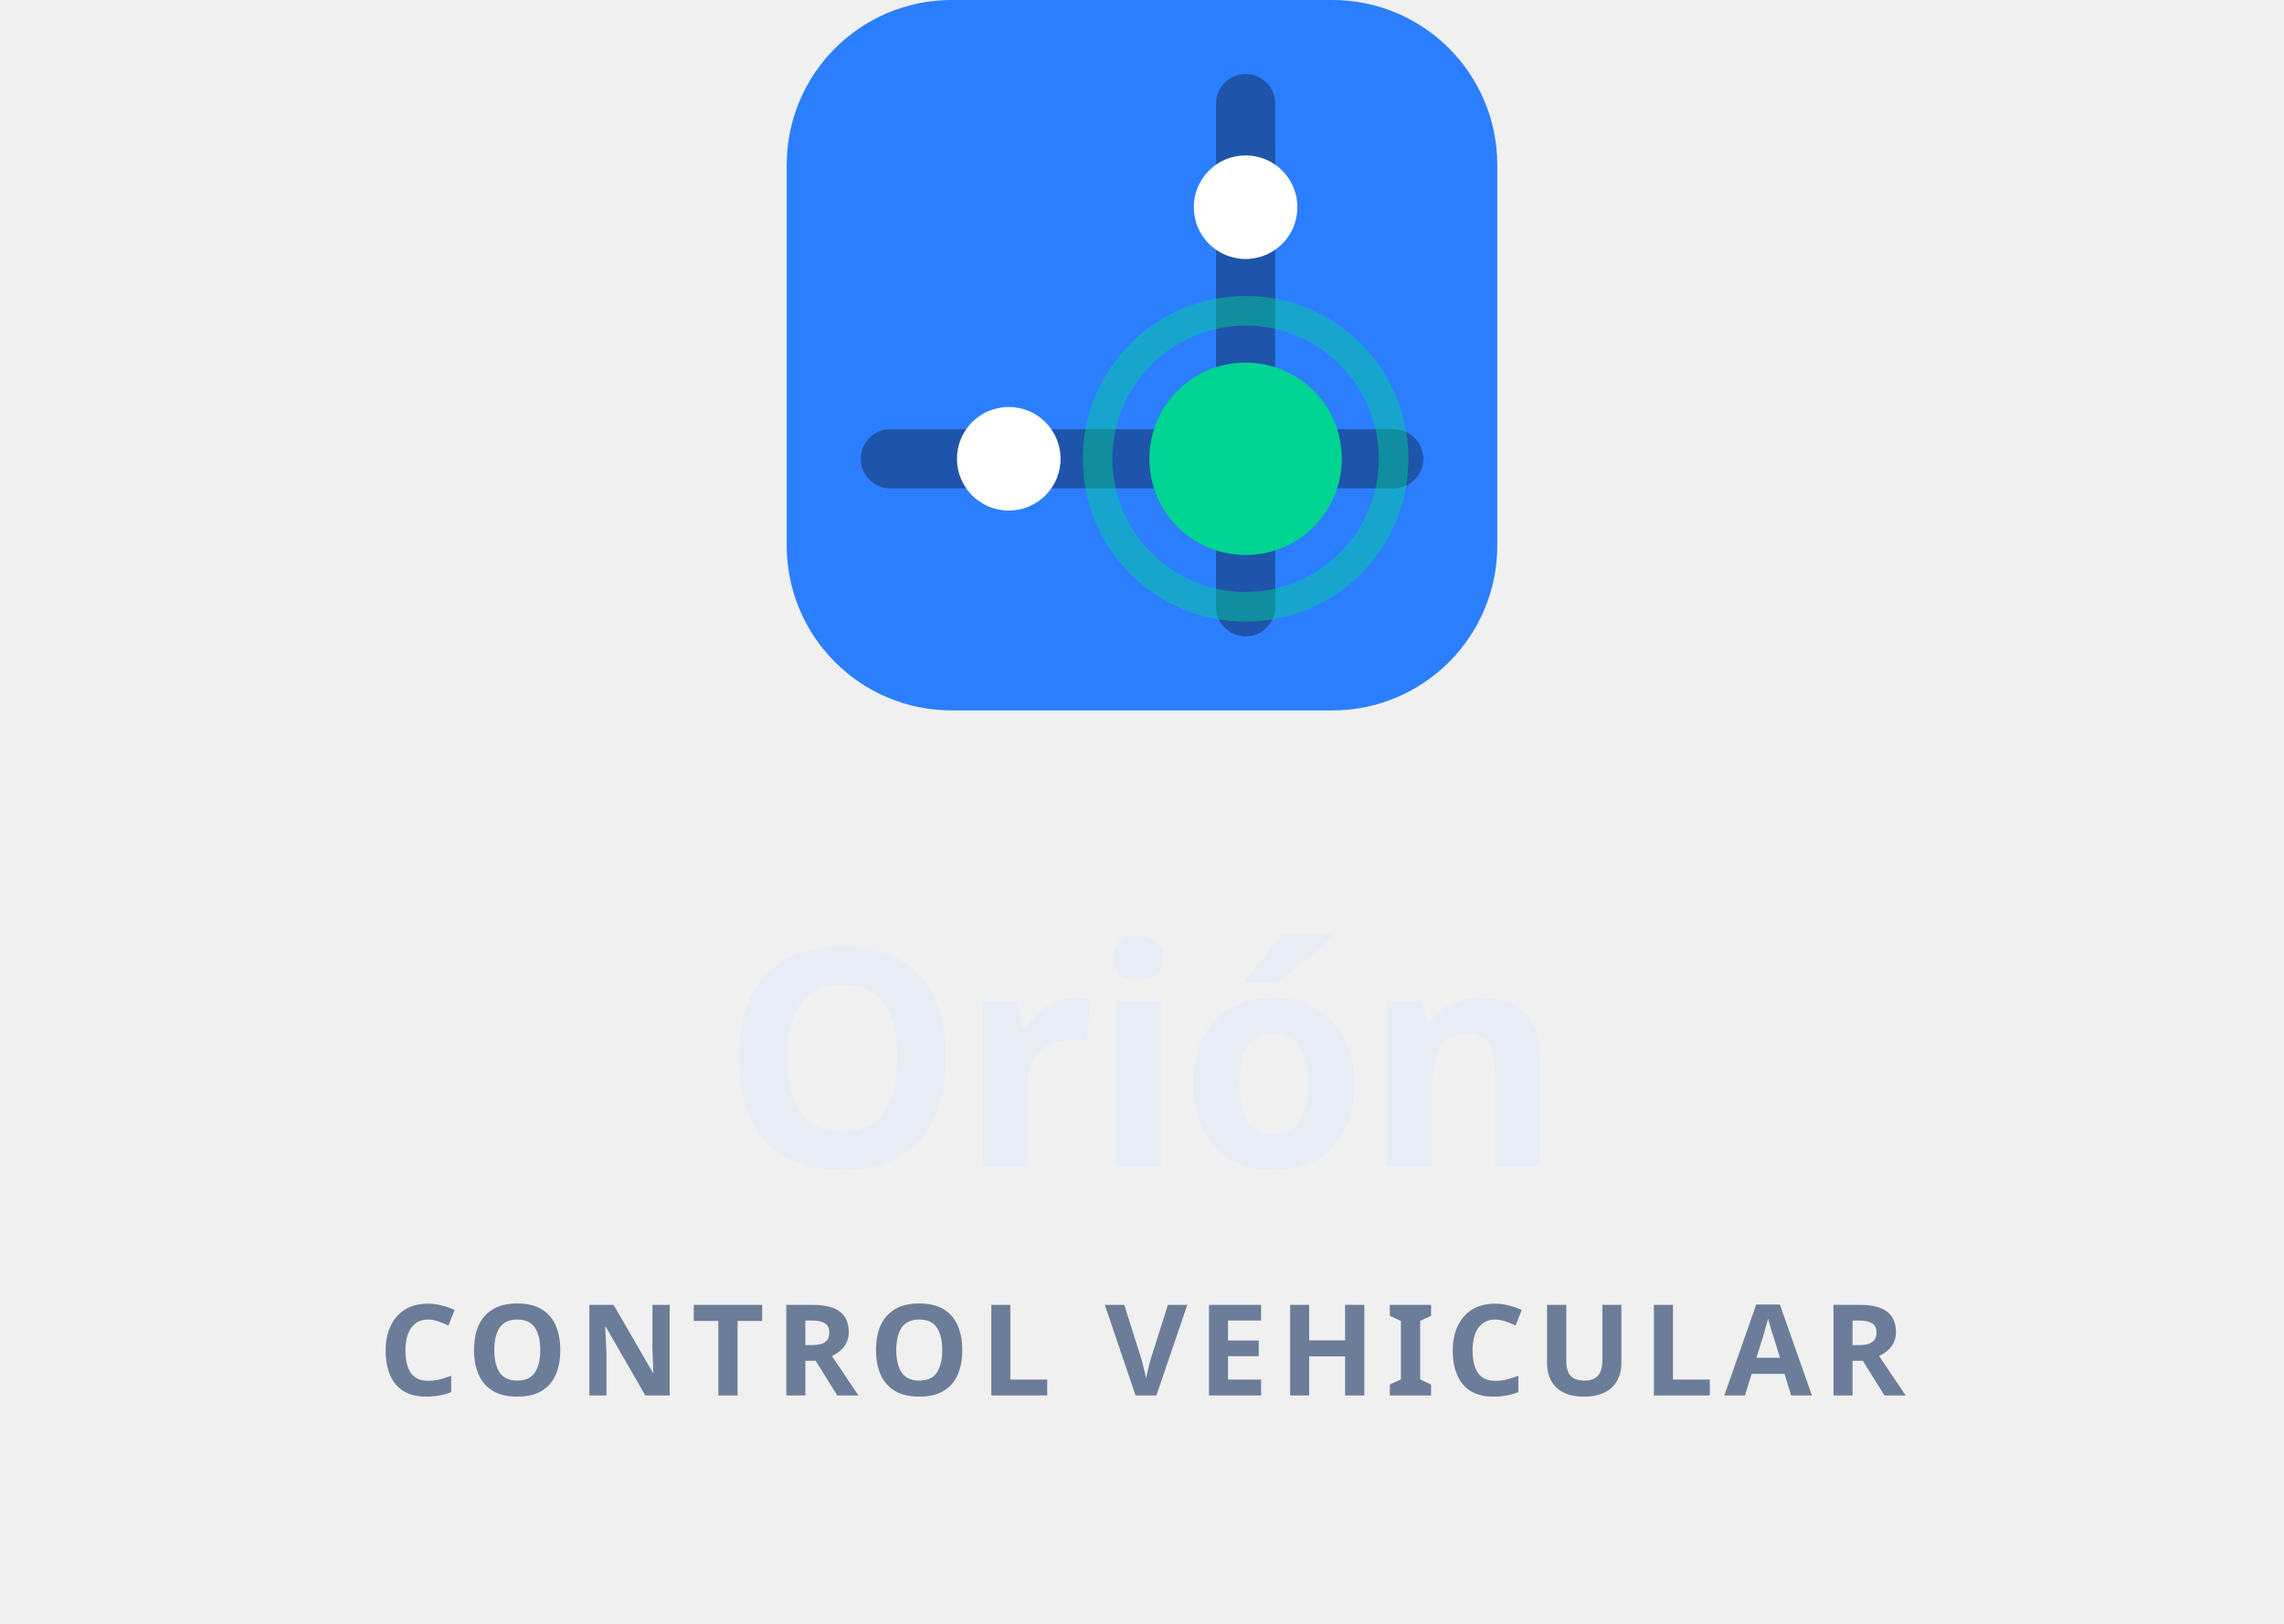
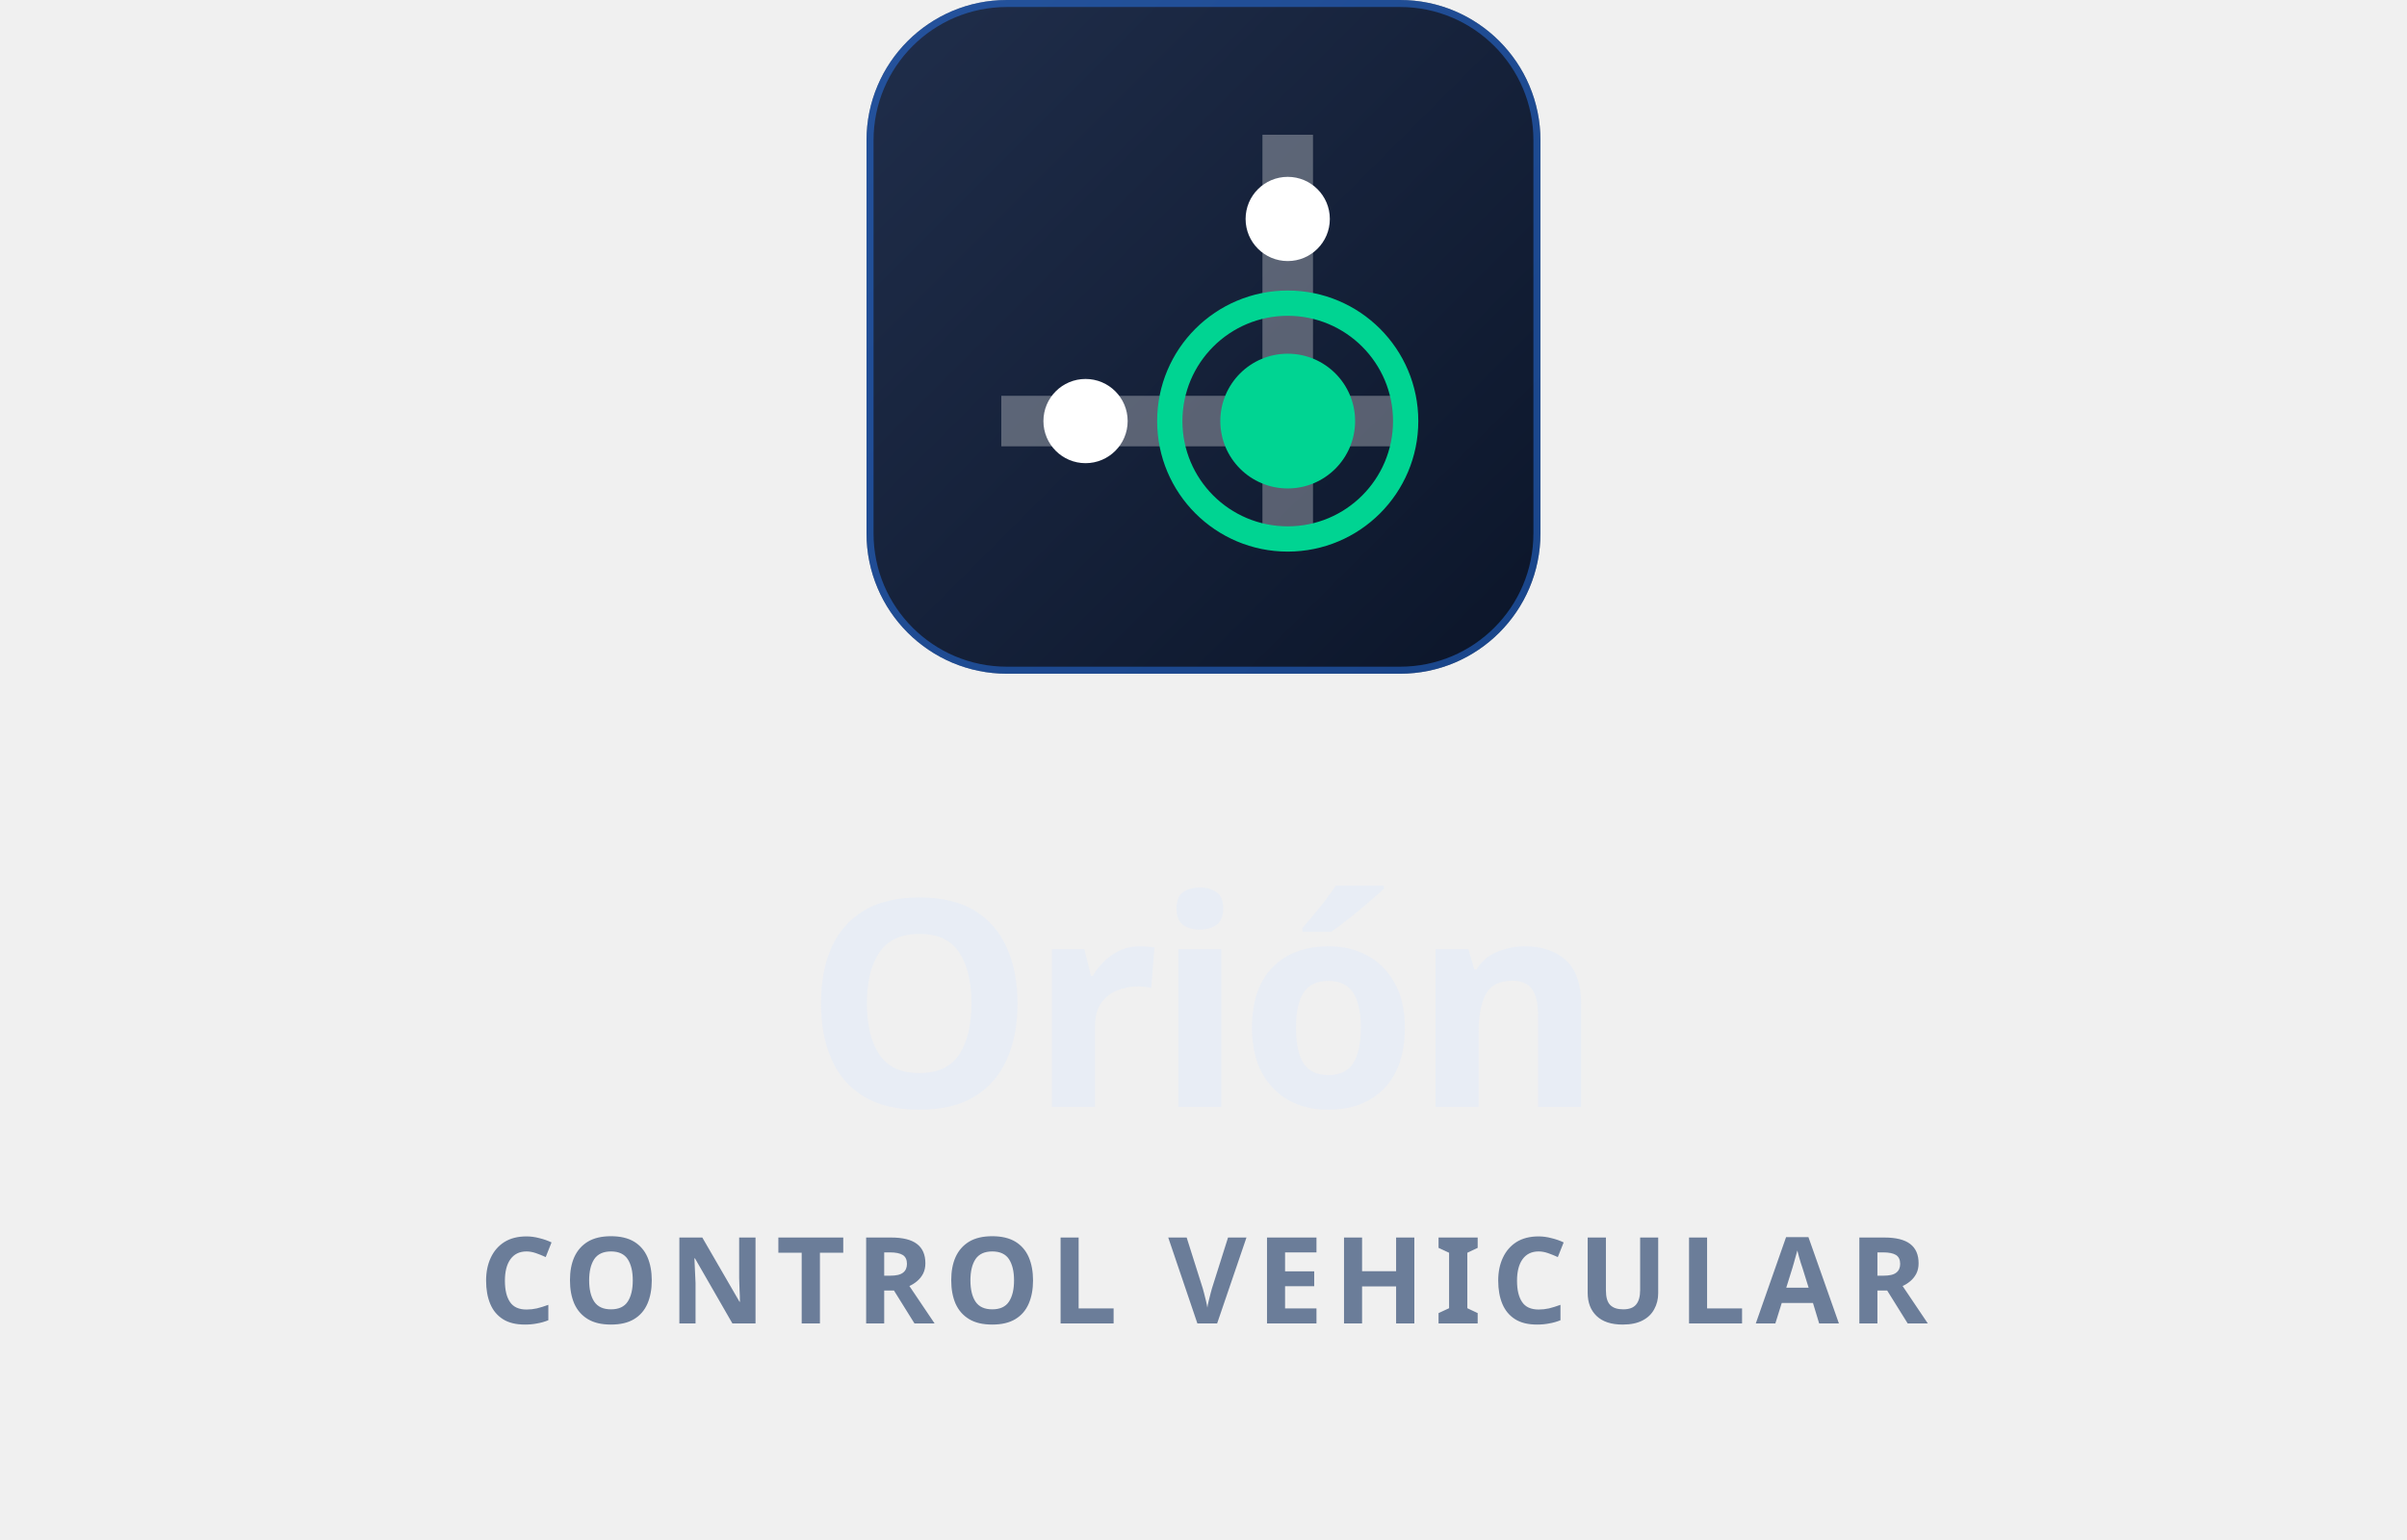
- <svg xmlns="http://www.w3.org/2000/svg" width="180" height="128" viewBox="0 0 180 128" fill="none">
-   <g transform="translate(62 0)">
-     <rect width="56" height="56" rx="13" fill="#2b7fff" />
-     <g transform="scale(0.5833)">
-       <path d="M14 62 H82 M62 14 V82" stroke="#0b1529" stroke-opacity="0.4" stroke-width="8" stroke-linecap="round" />
-       <circle cx="30" cy="62" r="7" fill="#ffffff" />
-       <circle cx="62" cy="28" r="7" fill="#ffffff" />
-       <circle cx="62" cy="62" r="13" fill="#00d492" />
-       <circle cx="62" cy="62" r="20" stroke="#00d492" stroke-opacity="0.45" stroke-width="4" fill="none" />
+ <svg xmlns="http://www.w3.org/2000/svg" width="200" height="128" viewBox="0 0 200 128" fill="none">
+   <g transform="translate(72 0) scale(0.5833)">
+     <defs>
+       <linearGradient id="bg" x1="0" y1="0" x2="96" y2="96" gradientUnits="userSpaceOnUse">
+         <stop offset="0" stop-color="#202e4b" />
+         <stop offset="1" stop-color="#0b1529" />
+       </linearGradient>
+     </defs>
+     <rect width="96" height="96" rx="20" fill="url(#bg)" />
+     <rect x="0.5" y="0.5" width="95" height="95" rx="19.5" stroke="#2b7fff" stroke-opacity="0.45" />
+     <g transform="matrix(1.2 0 0 1.2 -9.6 -9.6)">
+       <path d="M24 58 H72 M58 24 V72" stroke="#ffffff" stroke-opacity="0.3" stroke-width="6" />
+       <circle cx="34" cy="58" r="5" fill="#ffffff" />
+       <circle cx="58" cy="34" r="5" fill="#ffffff" />
+       <circle cx="58" cy="58" r="8" fill="#00d492" />
+       <circle cx="58" cy="58" r="14" stroke="#00d492" stroke-width="3" />
    </g>
  </g>
-   <text x="90" y="92" text-anchor="middle" font-family="Public Sans, sans-serif" font-size="24" font-weight="800" letter-spacing="-0.4" fill="#e8edf5">Orión</text>
-   <text x="90" y="110" text-anchor="middle" font-family="Public Sans, sans-serif" font-size="10" font-weight="700" letter-spacing="0.8" fill="#6b7d99">CONTROL VEHICULAR</text>
+   <text x="100" y="92" text-anchor="middle" font-family="Public Sans, sans-serif" font-size="24" font-weight="800" letter-spacing="-0.4" fill="#e8edf5">Orión</text>
+   <text x="100" y="110" text-anchor="middle" font-family="Public Sans, sans-serif" font-size="10" font-weight="700" letter-spacing="0.8" fill="#6b7d99">CONTROL VEHICULAR</text>
</svg>
